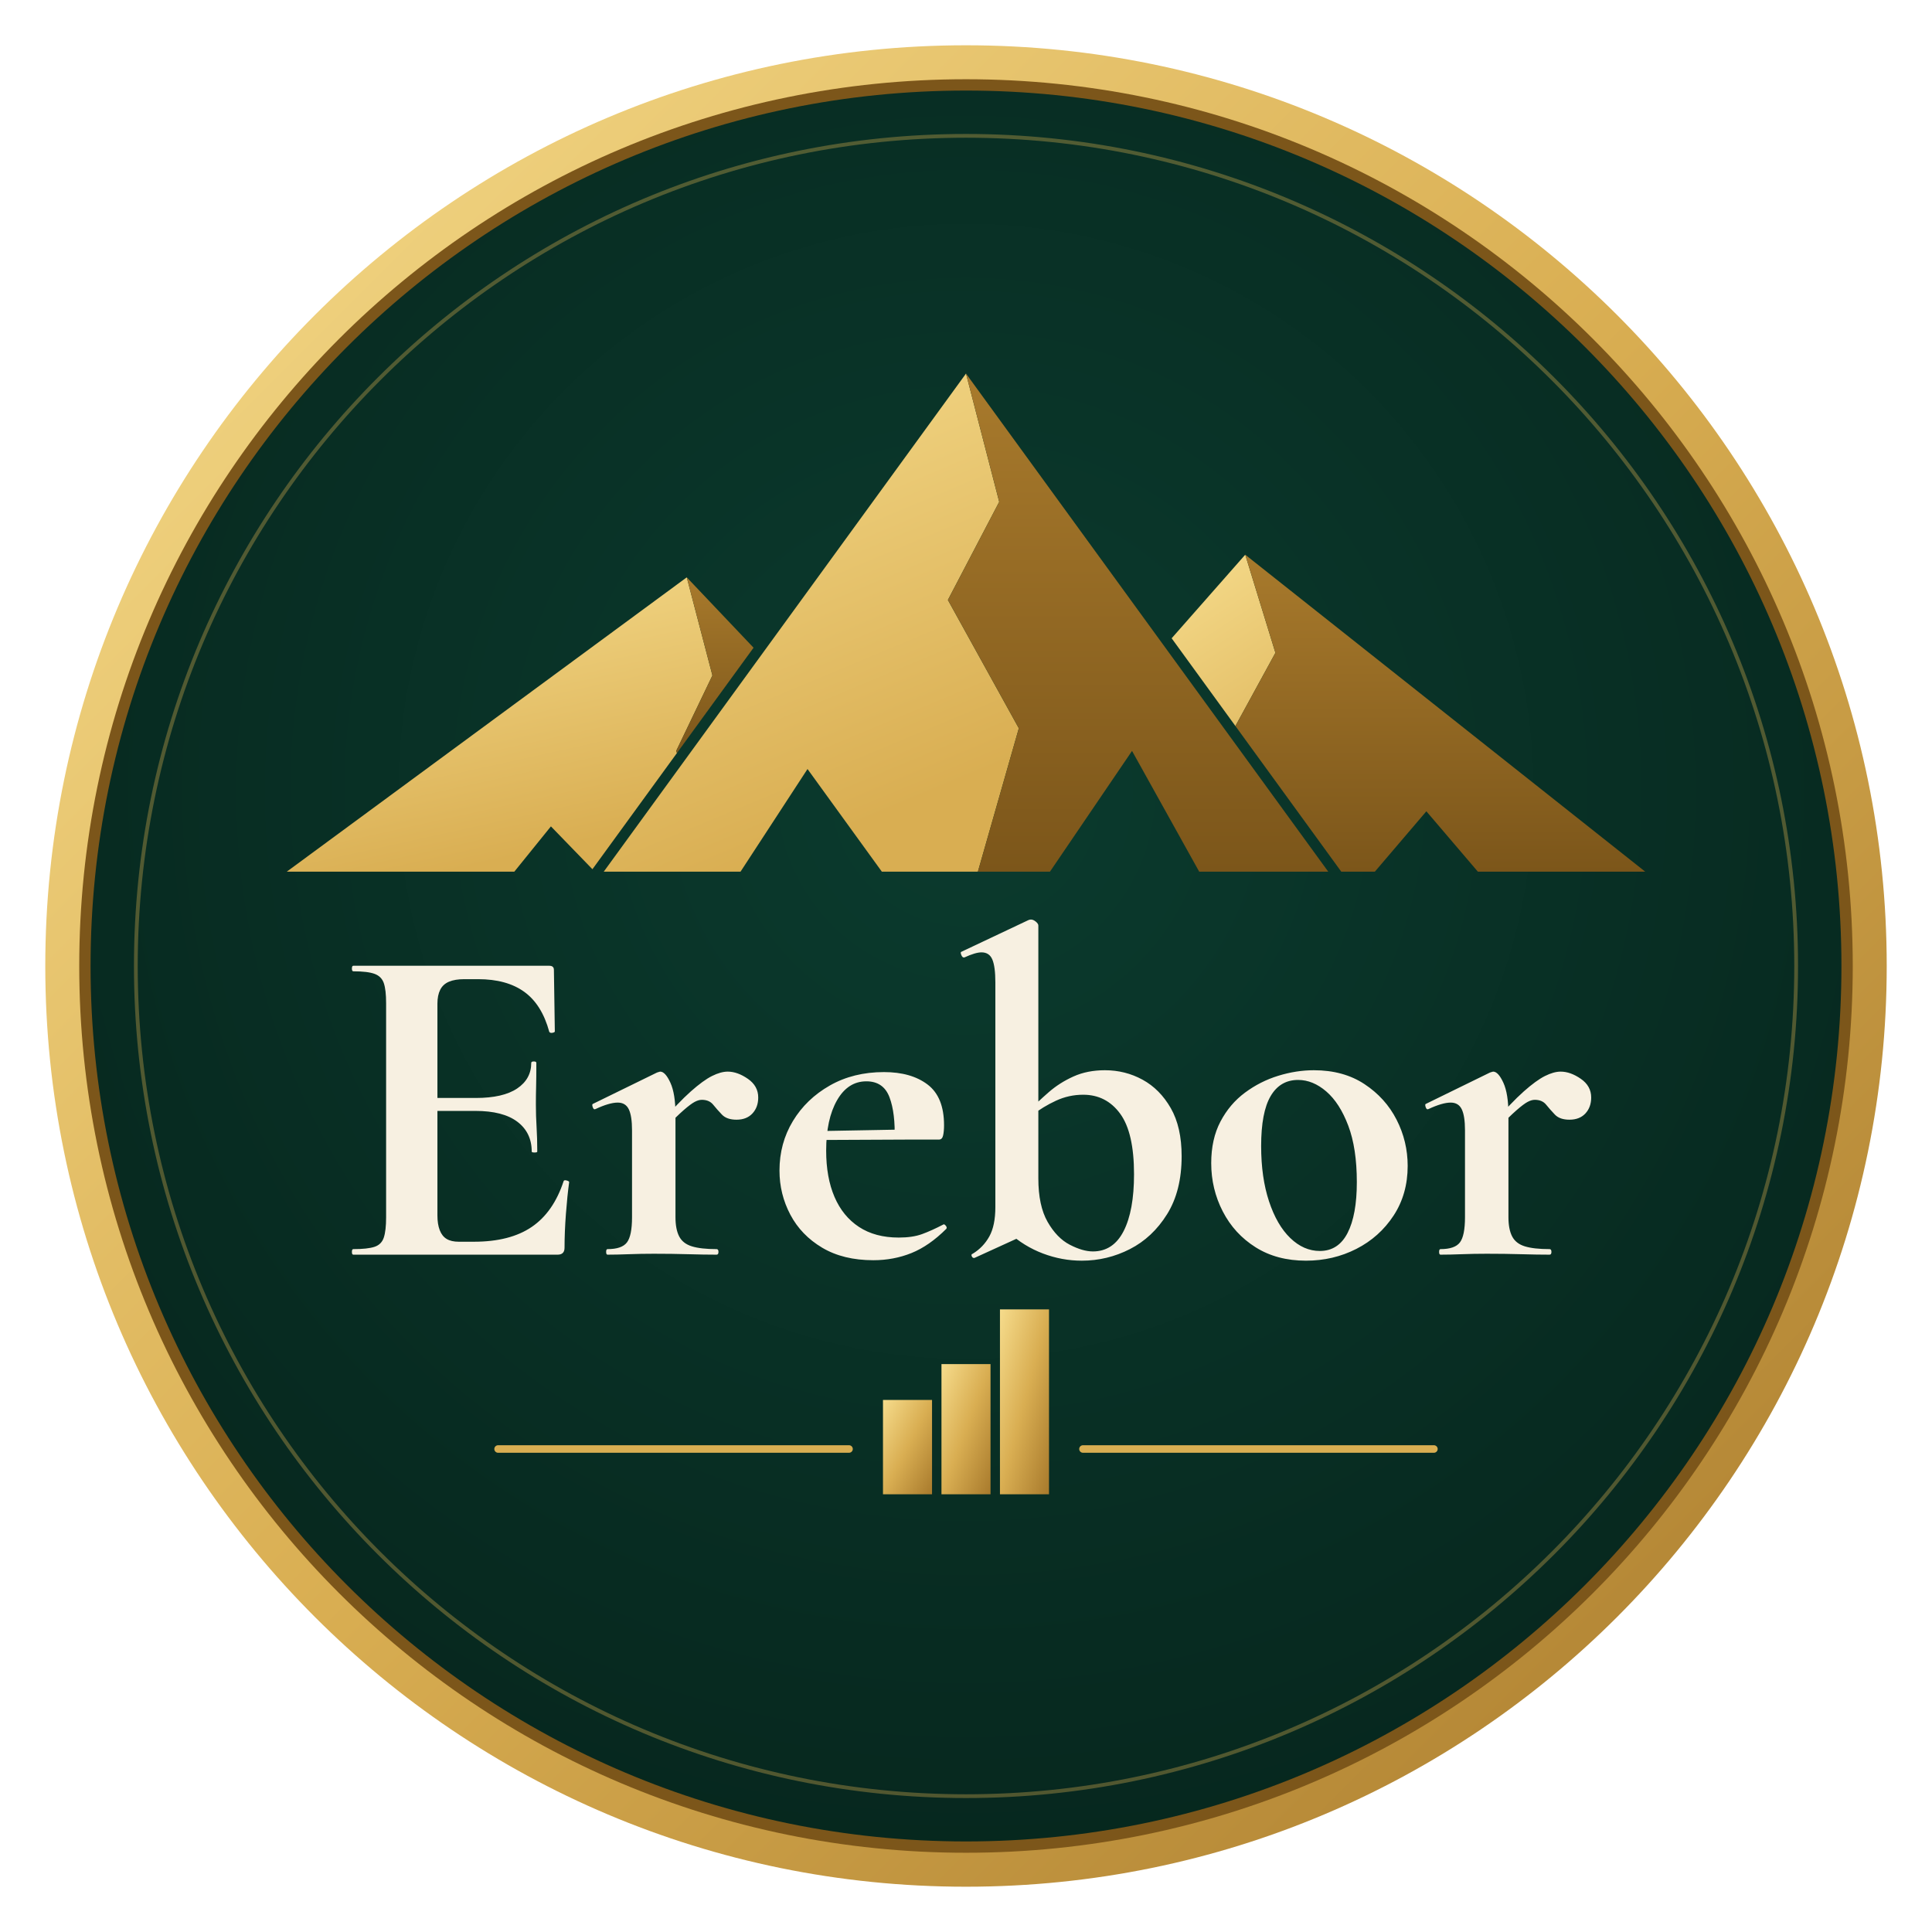
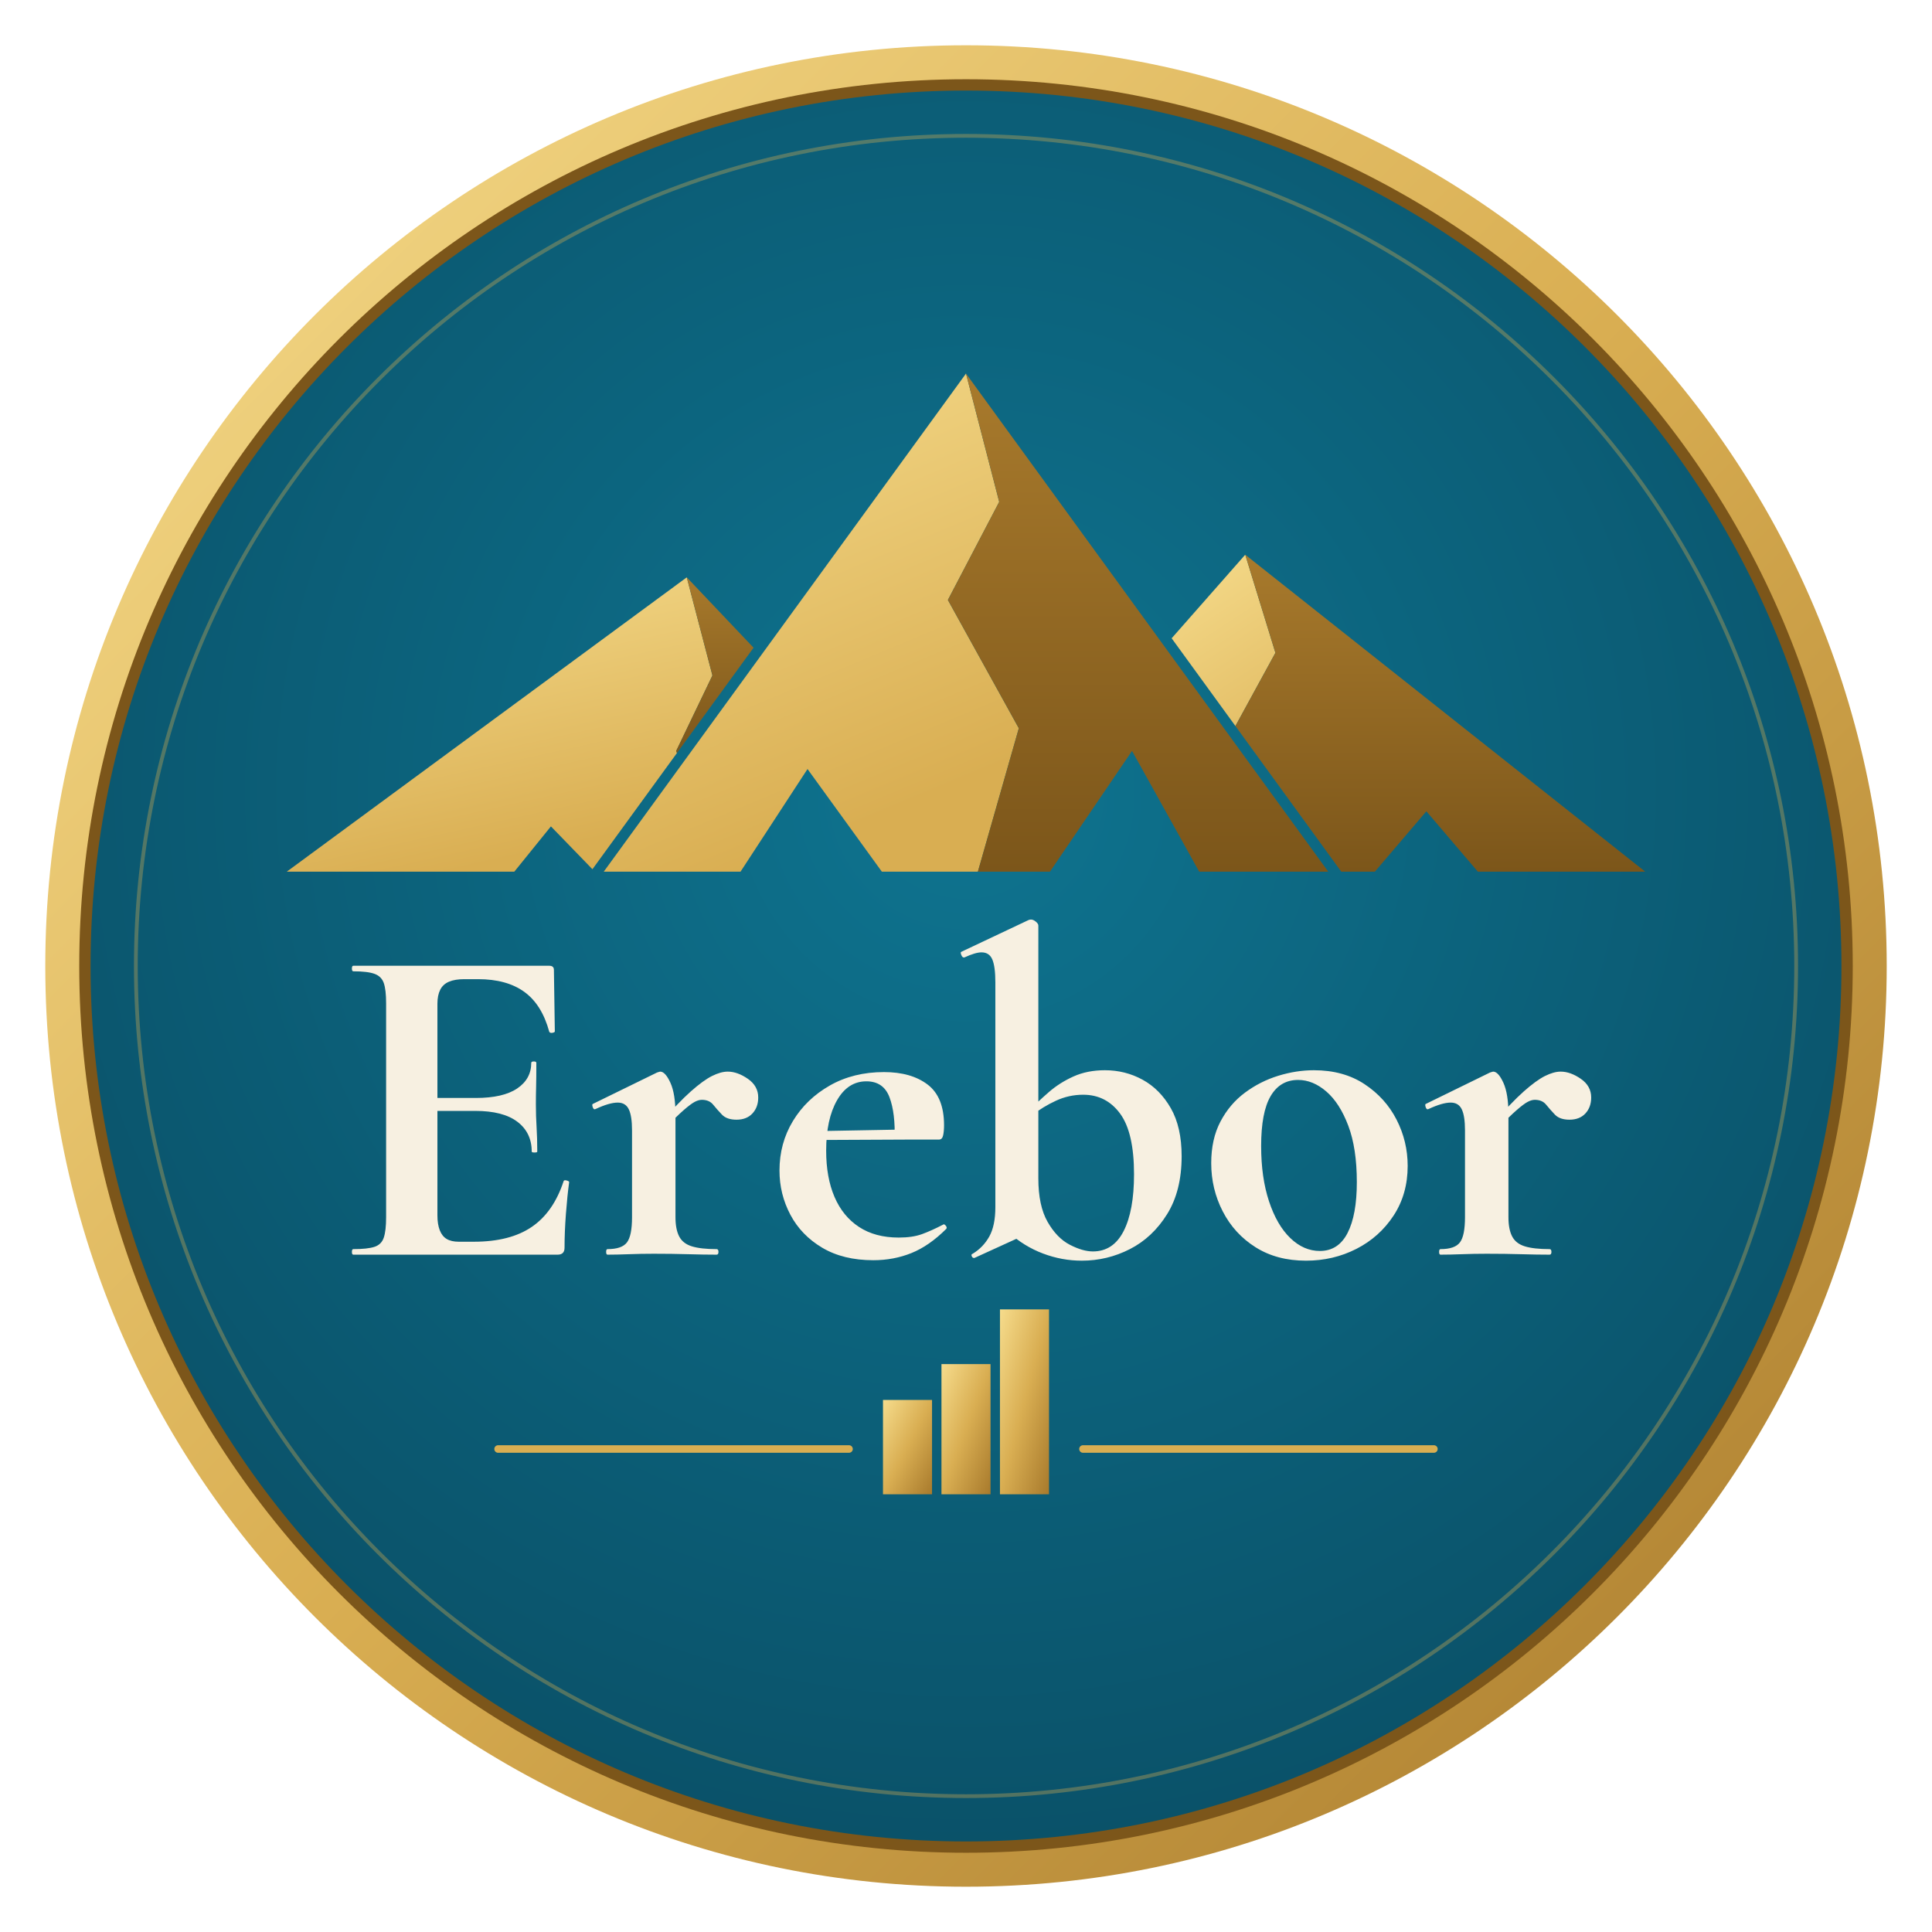
<svg xmlns="http://www.w3.org/2000/svg" width="1024" height="1024" viewBox="0 0 1024 1024">
  <defs>
    <linearGradient id="goldLit" x1="0" y1="0" x2="0.35" y2="1">
      <stop offset="0" stop-color="#F6DC8C" />
      <stop offset="1" stop-color="#D9AE52" />
    </linearGradient>
    <linearGradient id="goldShade" x1="0" y1="0" x2="0" y2="1">
      <stop offset="0" stop-color="#A87A2C" />
      <stop offset="1" stop-color="#7C561A" />
    </linearGradient>
    <linearGradient id="goldRing" x1="0" y1="0" x2="1" y2="1">
      <stop offset="0" stop-color="#F6DC8C" />
      <stop offset="0.5" stop-color="#D9AE52" />
      <stop offset="1" stop-color="#A87A2C" />
    </linearGradient>
    <radialGradient id="greenBg" cx="0.5" cy="0.4" r="0.65">
-       <stop offset="0" stop-color="#0B3B2E" />
-       <stop offset="1" stop-color="#06261D" />
+       <stop offset="0" stop-color="#0E7490" />
+       <stop offset="1" stop-color="#0A4F66" />
    </radialGradient>
  </defs>
  <circle cx="512" cy="512" r="488" fill="url(#goldRing)" />
  <circle cx="512" cy="512" r="470" fill="#7C561A" />
  <circle cx="512" cy="512" r="464" fill="url(#greenBg)" />
  <circle cx="512" cy="512" r="440" fill="none" stroke="#D9AE52" stroke-opacity="0.35" stroke-width="2" />
  <g id="mountain">
    <path fill="url(#goldLit)" d="M399.4 343.3 L358.8 399.1 L358.4 398.0 L377.6 358.0 L364.0 306.0 L152.0 462.0 L272.6 462.0 L292.0 438.0 L314.0 460.7Z" />
    <path fill="url(#goldShade)" d="M358.4 398.0 L358.8 399.1 L399.4 343.3 L364.0 306.0 L377.6 358.0Z" />
    <path fill="url(#goldLit)" d="M654.8 384.8 L676.0 346.0 L660.0 294.0 L621.0 338.3 L710.9 462.0Z" />
    <path fill="url(#goldShade)" d="M654.8 384.8 L710.9 462.0 L728.7 462.0 L756.0 430.0 L783.3 462.0 L872.0 462.0 L660.0 294.0 L676.0 346.0Z" />
    <path fill="url(#goldLit)" d="M392.5 462.0 L428.0 407.6 L467.4 462.0 L518.3 462.0 L540.0 386.0 L502.4 318.0 L529.6 266.0 L512.0 198.0 L320.0 462.0Z" />
    <path fill="url(#goldShade)" d="M502.4 318.0 L540.0 386.0 L518.3 462.0 L556.5 462.0 L600.0 398.0 L635.6 462.0 L704.0 462.0 L512.0 198.0 L529.6 266.0Z" />
  </g>
  <path id="wordmark" fill="#F7F0E1" d="M295.542 665.0H187.252Q186.517 665.0 186.517 663.53Q186.517 662.06 187.252 662.06Q194.847 662.06 198.522 660.835Q202.197 659.61 203.422 655.935Q204.647 652.26 204.647 645.155V531.72Q204.647 524.615 203.422 521.062Q202.197 517.51 198.522 516.163Q194.847 514.815 187.252 514.815Q186.517 514.815 186.517 513.345Q186.517 511.875 187.252 511.875H291.132Q293.582 511.875 293.582 514.08L294.072 546.665Q294.072 547.155 292.847 547.4Q291.622 547.645 291.132 546.91Q287.212 532.455 277.902 525.717Q268.592 518.98 253.402 518.98H246.052Q241.152 518.98 237.967 520.327Q234.782 521.675 233.312 524.615Q231.842 527.555 231.842 531.965V644.175Q231.842 648.83 233.067 652.015Q234.292 655.2 236.743 656.67Q239.192 658.14 243.112 658.14H251.197Q270.308 658.14 281.822 650.3Q293.337 642.46 298.727 626.045Q298.972 625.31 300.32 625.678Q301.667 626.045 301.667 626.535Q300.688 633.64 299.952 643.317Q299.217 652.995 299.217 661.325Q299.217 665.0 295.542 665.0ZM281.822 610.365Q281.822 600.32 274.227 594.562Q266.632 588.805 251.932 588.805H218.857V581.945H252.177Q266.632 581.945 274.105 576.923Q281.577 571.9 281.577 563.325Q281.577 562.59 282.925 562.59Q284.272 562.59 284.272 563.325Q284.272 571.41 284.15 575.942Q284.027 580.475 284.027 585.375Q284.027 591.5 284.395 597.38Q284.762 603.26 284.762 610.365Q284.762 610.855 283.293 610.855Q281.822 610.855 281.822 610.365ZM351.892 598.605 349.933 595.42Q359.488 584.395 366.102 578.515Q372.717 572.635 377.372 570.308Q382.027 567.98 385.702 567.98Q390.847 567.98 396.36 571.778Q401.873 575.575 401.873 581.7Q401.873 586.845 398.81 590.153Q395.748 593.46 390.357 593.46Q385.212 593.46 382.64 590.765Q380.067 588.07 377.985 585.497Q375.902 582.925 371.982 582.925Q370.267 582.925 368.185 584.027Q366.102 585.13 362.305 588.438Q358.507 591.745 351.892 598.605ZM322.002 665.0Q321.267 665.0 321.267 663.53Q321.267 662.06 322.002 662.06Q329.597 662.06 332.293 658.507Q334.988 654.955 334.988 645.155V599.095Q334.988 591.5 333.273 587.947Q331.558 584.395 327.392 584.395Q325.188 584.395 322.248 585.253Q319.308 586.11 315.632 587.825Q314.652 588.315 314.163 586.845Q313.673 585.375 314.162 585.13L348.217 568.47Q349.688 567.98 349.933 567.98Q352.627 567.98 355.322 573.86Q358.017 579.74 358.017 590.765V645.155Q358.017 651.525 359.977 655.322Q361.938 659.12 366.715 660.59Q371.493 662.06 379.822 662.06Q380.803 662.06 380.803 663.53Q380.803 665.0 379.822 665.0Q373.207 665.0 364.755 664.755Q356.303 664.51 346.502 664.51Q339.642 664.51 333.272 664.755Q326.902 665.0 322.002 665.0ZM462.877 667.94Q446.952 667.94 435.805 661.325Q424.658 654.71 418.9 643.808Q413.142 632.905 413.142 620.41Q413.142 605.955 420.248 594.195Q427.353 582.435 439.848 575.33Q452.343 568.225 468.512 568.225Q482.967 568.225 491.665 574.84Q500.363 581.455 500.363 596.4Q500.363 599.585 499.873 601.79Q499.382 603.995 497.668 603.995H474.148Q474.637 590.03 471.452 581.577Q468.267 573.125 459.202 573.125Q449.403 573.125 443.645 583.17Q437.887 593.215 437.887 609.875Q437.887 624.085 442.298 634.375Q446.707 644.665 455.283 650.3Q463.858 655.935 476.353 655.935Q483.702 655.935 488.725 654.097Q493.748 652.26 499.873 649.075Q500.363 648.585 501.22 649.565Q502.077 650.545 501.587 651.28Q492.523 660.345 483.09 664.143Q473.658 667.94 462.877 667.94ZM429.312 604.24 429.067 599.585 482.723 598.605V603.995ZM573.372 668.185Q562.837 668.185 552.793 664.388Q542.747 660.59 534.663 653.24L550.342 624.575Q550.342 639.03 555.242 647.605Q560.142 656.18 567.002 659.732Q573.862 663.285 579.252 663.285Q590.033 663.285 595.545 652.505Q601.058 641.725 601.058 622.37Q601.058 600.32 593.707 590.275Q586.357 580.23 574.107 580.23Q566.512 580.23 559.652 583.415Q552.793 586.6 547.158 591.01L544.952 589.05Q550.097 583.905 555.855 578.882Q561.612 573.86 568.962 570.553Q576.312 567.245 585.622 567.245Q596.402 567.245 605.59 572.267Q614.777 577.29 620.535 587.335Q626.293 597.38 626.293 612.815Q626.293 631.19 618.575 643.562Q610.857 655.935 598.852 662.06Q586.847 668.185 573.372 668.185ZM516.533 666.715Q515.553 666.96 515.062 665.858Q514.572 664.755 515.553 664.51Q521.188 661.08 524.372 655.322Q527.558 649.565 527.558 639.765V520.695Q527.558 512.365 525.965 508.567Q524.372 504.77 520.207 504.77Q517.022 504.77 511.142 507.465Q510.162 507.71 509.55 506.24Q508.938 504.77 509.427 504.525L545.197 487.62Q545.933 487.375 546.423 487.375Q547.648 487.375 548.995 488.478Q550.342 489.58 550.342 490.56V651.28ZM692.197 668.185Q676.762 668.185 665.492 661.08Q654.222 653.975 648.097 642.092Q641.972 630.21 641.972 616.49Q641.972 603.75 646.872 594.44Q651.772 585.13 659.857 579.128Q667.942 573.125 677.497 570.185Q687.052 567.245 696.362 567.245Q712.042 567.245 723.19 574.595Q734.337 581.945 740.217 593.46Q746.097 604.975 746.097 617.96Q746.097 632.905 738.625 644.298Q731.152 655.69 718.902 661.938Q706.652 668.185 692.197 668.185ZM699.547 663.04Q709.347 663.04 714.247 653.485Q719.147 643.93 719.147 626.535Q719.147 608.65 714.615 596.645Q710.082 584.64 702.977 578.515Q695.872 572.39 688.032 572.39Q678.477 572.39 673.455 580.965Q668.432 589.54 668.432 607.425Q668.432 624.085 672.597 636.703Q676.762 649.32 683.867 656.18Q690.972 663.04 699.547 663.04ZM793.382 598.605 791.422 595.42Q800.977 584.395 807.592 578.515Q814.207 572.635 818.862 570.308Q823.517 567.98 827.192 567.98Q832.337 567.98 837.85 571.778Q843.362 575.575 843.362 581.7Q843.362 586.845 840.3 590.153Q837.237 593.46 831.847 593.46Q826.702 593.46 824.13 590.765Q821.557 588.07 819.475 585.497Q817.392 582.925 813.472 582.925Q811.757 582.925 809.675 584.027Q807.592 585.13 803.795 588.438Q799.997 591.745 793.382 598.605ZM763.492 665.0Q762.757 665.0 762.757 663.53Q762.757 662.06 763.492 662.06Q771.087 662.06 773.782 658.507Q776.477 654.955 776.477 645.155V599.095Q776.477 591.5 774.762 587.947Q773.047 584.395 768.882 584.395Q766.677 584.395 763.737 585.253Q760.797 586.11 757.122 587.825Q756.142 588.315 755.652 586.845Q755.162 585.375 755.652 585.13L789.707 568.47Q791.177 567.98 791.422 567.98Q794.117 567.98 796.812 573.86Q799.507 579.74 799.507 590.765V645.155Q799.507 651.525 801.467 655.322Q803.427 659.12 808.205 660.59Q812.982 662.06 821.312 662.06Q822.292 662.06 822.292 663.53Q822.292 665.0 821.312 665.0Q814.697 665.0 806.245 664.755Q797.792 664.51 787.992 664.51Q781.132 664.51 774.762 664.755Q768.392 665.0 763.492 665.0Z" />
  <g id="divider">
    <rect x="262" y="766" width="190" height="4" rx="2" fill="#D9AE52" />
    <rect x="572" y="766" width="190" height="4" rx="2" fill="#D9AE52" />
    <rect x="468" y="742" width="26" height="50" fill="url(#goldRing)" />
    <rect x="499" y="723" width="26" height="69" fill="url(#goldRing)" />
    <rect x="530" y="694" width="26" height="98" fill="url(#goldRing)" />
  </g>
</svg>
